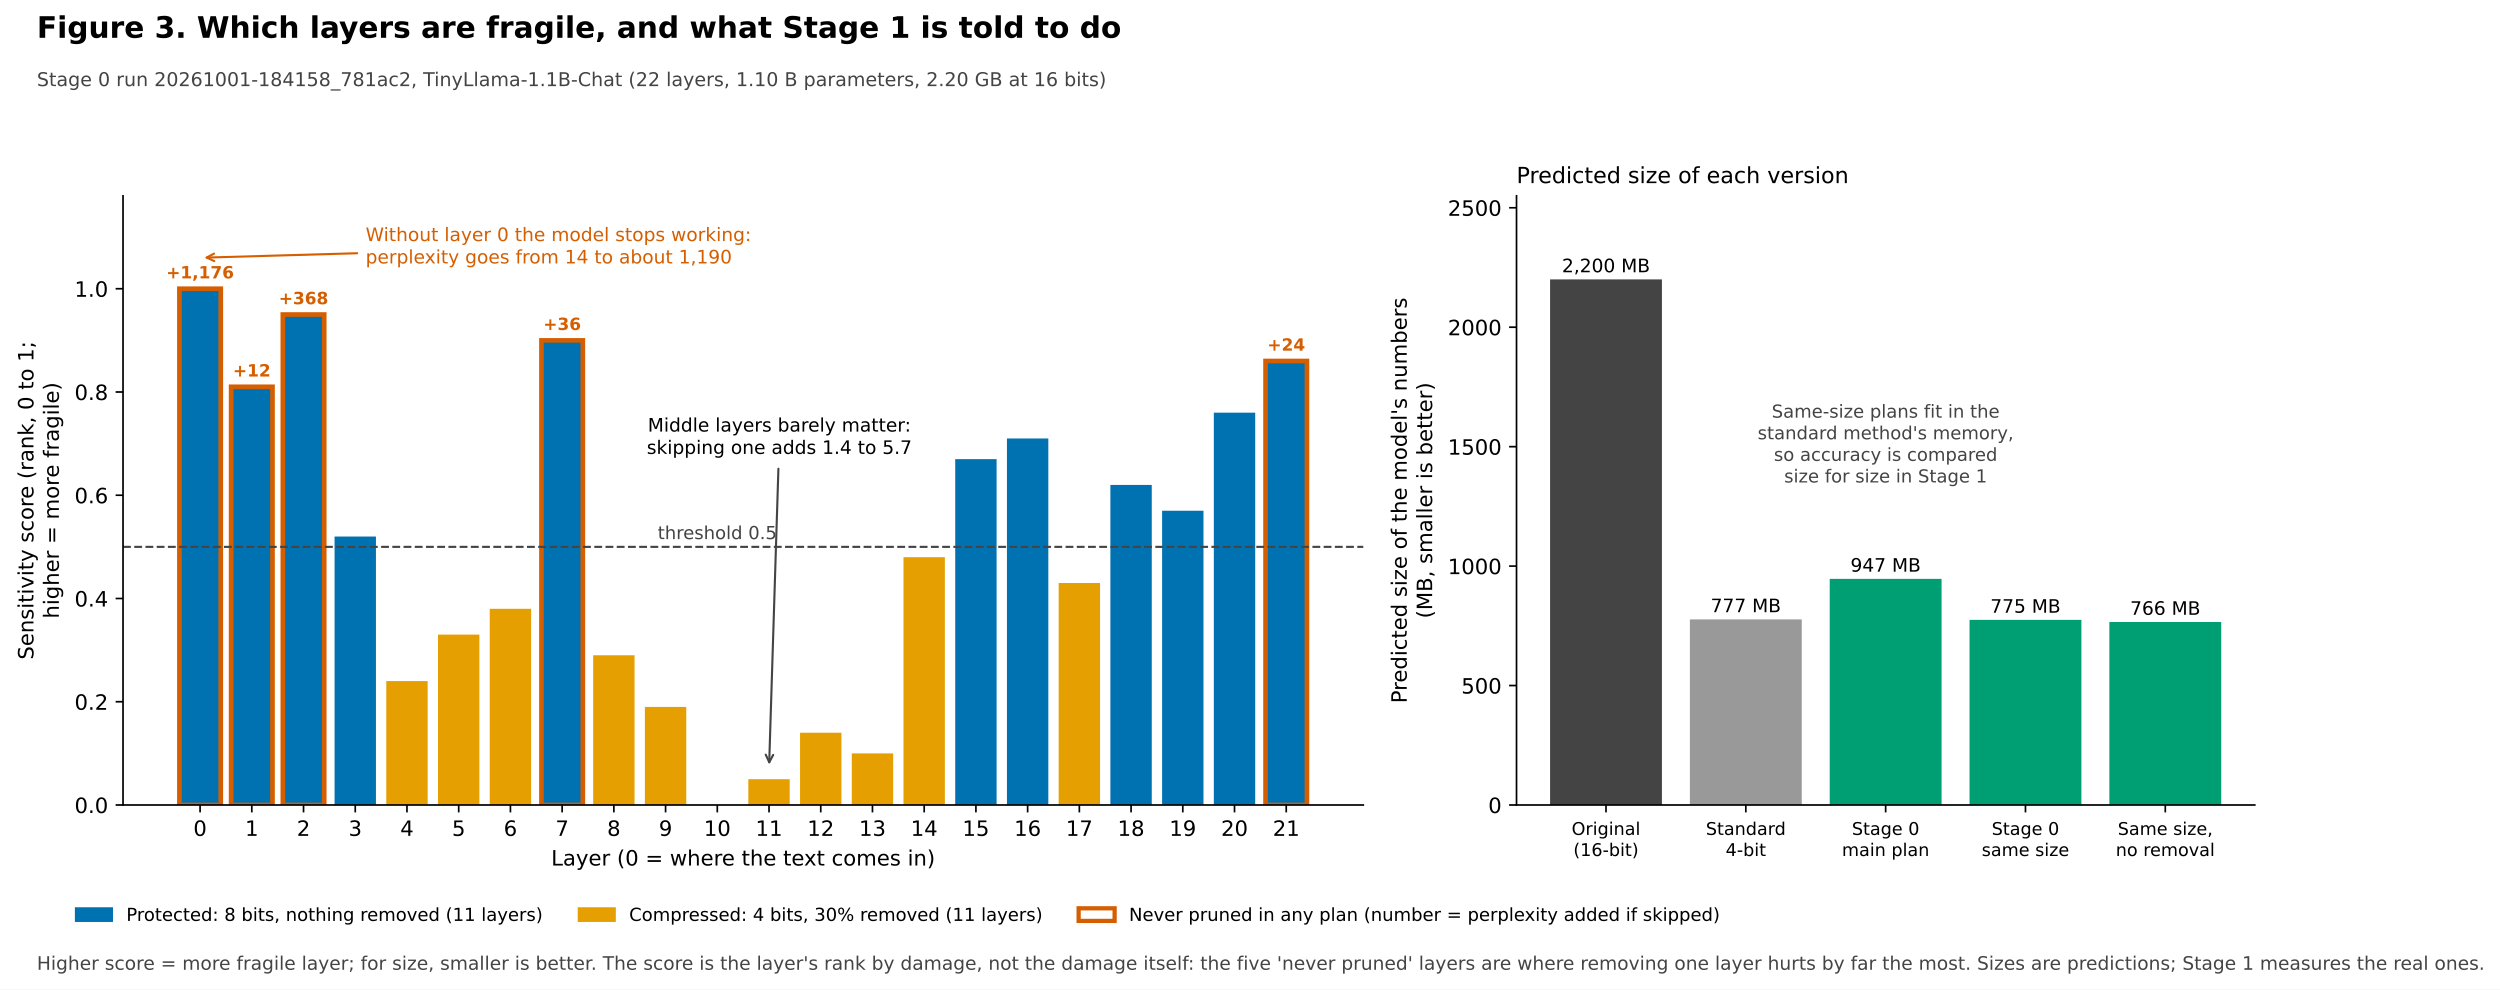
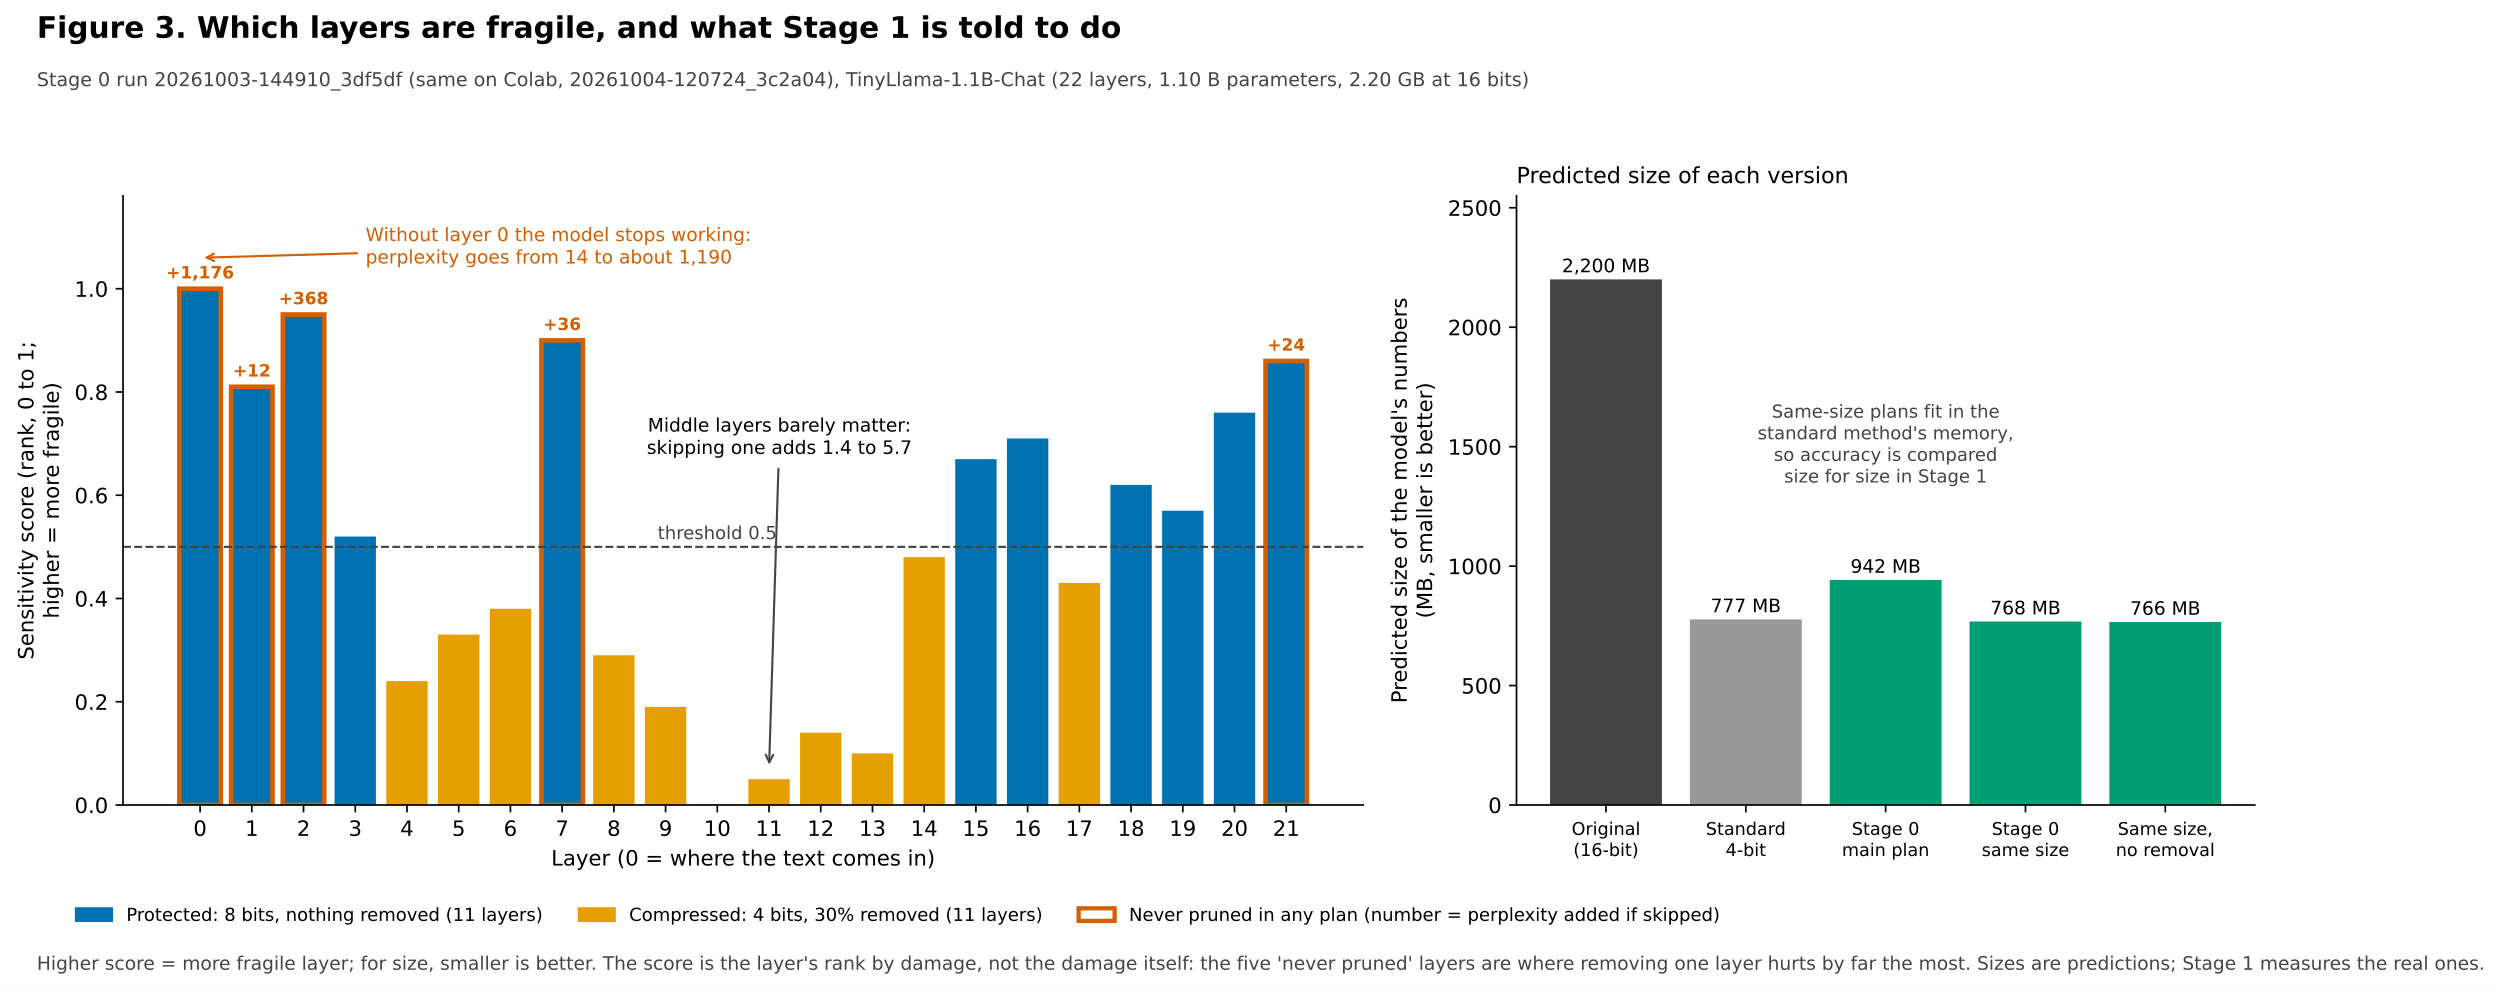
<svg xmlns="http://www.w3.org/2000/svg" xmlns:xlink="http://www.w3.org/1999/xlink" width="1180.848pt" height="467.378pt" viewBox="0 0 1180.848 467.378" version="1.1">
  <defs>
    <style type="text/css">*{stroke-linejoin: round; stroke-linecap: butt}</style>
  </defs>
  <g id="figure_1">
    <g id="patch_1">
      <path d="M 0 467.378  L 1180.848 467.378  L 1180.848 0  L 0 0  z " style="fill: #ffffff" />
    </g>
    <g id="axes_1">
      <g id="patch_2">
        <path d="M 58.109 380.23  L 643.941 380.23  L 643.941 92.49  L 58.109 92.49  z " style="fill: #ffffff" />
      </g>
      <g id="patch_3">
-         <path d="M 84.737 380.23  L 104.281 380.23  L 104.281 136.382  L 84.737 136.382  z " clip-path="url(#pfd489863f7)" style="fill: #0072b2; stroke: #d55e00; stroke-width: 2.2; stroke-linejoin: miter" />
+         <path d="M 84.737 380.23  L 104.281 380.23  L 104.281 136.382  L 84.737 136.382  z " clip-path="url(#p1953d4760a)" style="fill: #0072b2; stroke: #d55e00; stroke-width: 2.2; stroke-linejoin: miter" />
      </g>
      <g id="patch_4">
-         <path d="M 109.167 380.23  L 128.711 380.23  L 128.711 182.713  L 109.167 182.713  z " clip-path="url(#pfd489863f7)" style="fill: #0072b2; stroke: #d55e00; stroke-width: 2.2; stroke-linejoin: miter" />
+         <path d="M 109.167 380.23  L 128.711 380.23  L 128.711 182.713  L 109.167 182.713  z " clip-path="url(#p1953d4760a)" style="fill: #0072b2; stroke: #d55e00; stroke-width: 2.2; stroke-linejoin: miter" />
      </g>
      <g id="patch_5">
-         <path d="M 133.597 380.23  L 153.142 380.23  L 153.142 148.574  L 133.597 148.574  z " clip-path="url(#pfd489863f7)" style="fill: #0072b2; stroke: #d55e00; stroke-width: 2.2; stroke-linejoin: miter" />
+         <path d="M 133.597 380.23  L 153.142 380.23  L 153.142 148.574  L 133.597 148.574  z " clip-path="url(#p1953d4760a)" style="fill: #0072b2; stroke: #d55e00; stroke-width: 2.2; stroke-linejoin: miter" />
      </g>
      <g id="patch_6">
-         <path d="M 158.028 380.23  L 177.572 380.23  L 177.572 253.429  L 158.028 253.429  z " clip-path="url(#pfd489863f7)" style="fill: #0072b2" />
+         <path d="M 158.028 380.23  L 177.572 380.23  L 177.572 253.429  L 158.028 253.429  z " clip-path="url(#p1953d4760a)" style="fill: #0072b2" />
      </g>
      <g id="patch_7">
-         <path d="M 182.458 380.23  L 202.002 380.23  L 202.002 321.706  L 182.458 321.706  z " clip-path="url(#pfd489863f7)" style="fill: #e69f00" />
+         <path d="M 182.458 380.23  L 202.002 380.23  L 202.002 321.706  L 182.458 321.706  z " clip-path="url(#p1953d4760a)" style="fill: #e69f00" />
      </g>
      <g id="patch_8">
-         <path d="M 206.888 380.23  L 226.432 380.23  L 226.432 299.76  L 206.888 299.76  z " clip-path="url(#pfd489863f7)" style="fill: #e69f00" />
+         <path d="M 206.888 380.23  L 226.432 380.23  L 226.432 299.76  L 206.888 299.76  z " clip-path="url(#p1953d4760a)" style="fill: #e69f00" />
      </g>
      <g id="patch_9">
-         <path d="M 231.318 380.23  L 250.862 380.23  L 250.862 287.568  L 231.318 287.568  z " clip-path="url(#pfd489863f7)" style="fill: #e69f00" />
+         <path d="M 231.318 380.23  L 250.862 380.23  L 250.862 287.568  L 231.318 287.568  z " clip-path="url(#p1953d4760a)" style="fill: #e69f00" />
      </g>
      <g id="patch_10">
-         <path d="M 255.748 380.23  L 275.292 380.23  L 275.292 160.767  L 255.748 160.767  z " clip-path="url(#pfd489863f7)" style="fill: #0072b2; stroke: #d55e00; stroke-width: 2.2; stroke-linejoin: miter" />
+         <path d="M 255.748 380.23  L 275.292 380.23  L 275.292 160.767  L 255.748 160.767  z " clip-path="url(#p1953d4760a)" style="fill: #0072b2; stroke: #d55e00; stroke-width: 2.2; stroke-linejoin: miter" />
      </g>
      <g id="patch_11">
-         <path d="M 280.178 380.23  L 299.722 380.23  L 299.722 309.514  L 280.178 309.514  z " clip-path="url(#pfd489863f7)" style="fill: #e69f00" />
+         <path d="M 280.178 380.23  L 299.722 380.23  L 299.722 309.514  L 280.178 309.514  z " clip-path="url(#p1953d4760a)" style="fill: #e69f00" />
      </g>
      <g id="patch_12">
-         <path d="M 304.608 380.23  L 324.152 380.23  L 324.152 333.899  L 304.608 333.899  z " clip-path="url(#pfd489863f7)" style="fill: #e69f00" />
+         <path d="M 304.608 380.23  L 324.152 380.23  L 324.152 333.899  L 304.608 333.899  z " clip-path="url(#p1953d4760a)" style="fill: #e69f00" />
      </g>
      <g id="patch_13">
-         <path d="M 329.038 380.23  L 348.582 380.23  L 348.582 380.23  L 329.038 380.23  z " clip-path="url(#pfd489863f7)" style="fill: #e69f00" />
+         <path d="M 329.038 380.23  L 348.582 380.23  L 348.582 380.23  L 329.038 380.23  z " clip-path="url(#p1953d4760a)" style="fill: #e69f00" />
      </g>
      <g id="patch_14">
-         <path d="M 353.468 380.23  L 373.012 380.23  L 373.012 368.037  L 353.468 368.037  z " clip-path="url(#pfd489863f7)" style="fill: #e69f00" />
+         <path d="M 353.468 380.23  L 373.012 380.23  L 373.012 368.037  L 353.468 368.037  z " clip-path="url(#p1953d4760a)" style="fill: #e69f00" />
      </g>
      <g id="patch_15">
-         <path d="M 377.898 380.23  L 397.442 380.23  L 397.442 346.091  L 377.898 346.091  z " clip-path="url(#pfd489863f7)" style="fill: #e69f00" />
+         <path d="M 377.898 380.23  L 397.442 380.23  L 397.442 346.091  L 377.898 346.091  z " clip-path="url(#p1953d4760a)" style="fill: #e69f00" />
      </g>
      <g id="patch_16">
-         <path d="M 402.328 380.23  L 421.872 380.23  L 421.872 355.845  L 402.328 355.845  z " clip-path="url(#pfd489863f7)" style="fill: #e69f00" />
+         <path d="M 402.328 380.23  L 421.872 380.23  L 421.872 355.845  L 402.328 355.845  z " clip-path="url(#p1953d4760a)" style="fill: #e69f00" />
      </g>
      <g id="patch_17">
-         <path d="M 426.758 380.23  L 446.302 380.23  L 446.302 263.183  L 426.758 263.183  z " clip-path="url(#pfd489863f7)" style="fill: #e69f00" />
+         <path d="M 426.758 380.23  L 446.302 380.23  L 446.302 263.183  L 426.758 263.183  z " clip-path="url(#p1953d4760a)" style="fill: #e69f00" />
      </g>
      <g id="patch_18">
-         <path d="M 451.188 380.23  L 470.732 380.23  L 470.732 216.852  L 451.188 216.852  z " clip-path="url(#pfd489863f7)" style="fill: #0072b2" />
+         <path d="M 451.188 380.23  L 470.732 380.23  L 470.732 216.852  L 451.188 216.852  z " clip-path="url(#p1953d4760a)" style="fill: #0072b2" />
      </g>
      <g id="patch_19">
-         <path d="M 475.618 380.23  L 495.162 380.23  L 495.162 207.098  L 475.618 207.098  z " clip-path="url(#pfd489863f7)" style="fill: #0072b2" />
+         <path d="M 475.618 380.23  L 495.162 380.23  L 495.162 207.098  L 475.618 207.098  z " clip-path="url(#p1953d4760a)" style="fill: #0072b2" />
      </g>
      <g id="patch_20">
-         <path d="M 500.048 380.23  L 519.592 380.23  L 519.592 275.375  L 500.048 275.375  z " clip-path="url(#pfd489863f7)" style="fill: #e69f00" />
+         <path d="M 500.048 380.23  L 519.592 380.23  L 519.592 275.375  L 500.048 275.375  z " clip-path="url(#p1953d4760a)" style="fill: #e69f00" />
      </g>
      <g id="patch_21">
-         <path d="M 524.478 380.23  L 544.022 380.23  L 544.022 229.044  L 524.478 229.044  z " clip-path="url(#pfd489863f7)" style="fill: #0072b2" />
+         <path d="M 524.478 380.23  L 544.022 380.23  L 544.022 229.044  L 524.478 229.044  z " clip-path="url(#p1953d4760a)" style="fill: #0072b2" />
      </g>
      <g id="patch_22">
-         <path d="M 548.908 380.23  L 568.453 380.23  L 568.453 241.237  L 548.908 241.237  z " clip-path="url(#pfd489863f7)" style="fill: #0072b2" />
+         <path d="M 548.908 380.23  L 568.453 380.23  L 568.453 241.237  L 548.908 241.237  z " clip-path="url(#p1953d4760a)" style="fill: #0072b2" />
      </g>
      <g id="patch_23">
-         <path d="M 573.339 380.23  L 592.883 380.23  L 592.883 194.906  L 573.339 194.906  z " clip-path="url(#pfd489863f7)" style="fill: #0072b2" />
+         <path d="M 573.339 380.23  L 592.883 380.23  L 592.883 194.906  L 573.339 194.906  z " clip-path="url(#p1953d4760a)" style="fill: #0072b2" />
      </g>
      <g id="patch_24">
-         <path d="M 597.769 380.23  L 617.313 380.23  L 617.313 170.521  L 597.769 170.521  z " clip-path="url(#pfd489863f7)" style="fill: #0072b2; stroke: #d55e00; stroke-width: 2.2; stroke-linejoin: miter" />
+         <path d="M 597.769 380.23  L 617.313 380.23  L 617.313 170.521  L 597.769 170.521  z " clip-path="url(#p1953d4760a)" style="fill: #0072b2; stroke: #d55e00; stroke-width: 2.2; stroke-linejoin: miter" />
      </g>
      <g id="matplotlib.axis_1">
        <g id="xtick_1">
          <g id="line2d_1">
            <defs>
-               <path id="m088f19e344" d="M 0 0  L 0 3.5  " style="stroke: #000000; stroke-width: 0.8" />
+               <path id="m368cc287ef" d="M 0 0  L 0 3.5  " style="stroke: #000000; stroke-width: 0.8" />
            </defs>
            <g>
-               <use xlink:href="#m088f19e344" x="94.509" y="380.23" style="stroke: #000000; stroke-width: 0.8" />
+               <use xlink:href="#m368cc287ef" x="94.509" y="380.23" style="stroke: #000000; stroke-width: 0.8" />
            </g>
          </g>
          <g id="text_1">
            <text style="font-size: 10px; font-family: 'DejaVu Sans'; text-anchor: middle" x="94.509" y="394.827" transform="rotate(-0 94.50938 394.8273)">0</text>
          </g>
        </g>
        <g id="xtick_2">
          <g id="line2d_2">
            <g>
-               <use xlink:href="#m088f19e344" x="118.939" y="380.23" style="stroke: #000000; stroke-width: 0.8" />
+               <use xlink:href="#m368cc287ef" x="118.939" y="380.23" style="stroke: #000000; stroke-width: 0.8" />
            </g>
          </g>
          <g id="text_2">
            <text style="font-size: 10px; font-family: 'DejaVu Sans'; text-anchor: middle" x="118.939" y="394.827" transform="rotate(-0 118.9394 394.8273)">1</text>
          </g>
        </g>
        <g id="xtick_3">
          <g id="line2d_3">
            <g>
-               <use xlink:href="#m088f19e344" x="143.369" y="380.23" style="stroke: #000000; stroke-width: 0.8" />
+               <use xlink:href="#m368cc287ef" x="143.369" y="380.23" style="stroke: #000000; stroke-width: 0.8" />
            </g>
          </g>
          <g id="text_3">
            <text style="font-size: 10px; font-family: 'DejaVu Sans'; text-anchor: middle" x="143.369" y="394.827" transform="rotate(-0 143.3695 394.8273)">2</text>
          </g>
        </g>
        <g id="xtick_4">
          <g id="line2d_4">
            <g>
-               <use xlink:href="#m088f19e344" x="167.8" y="380.23" style="stroke: #000000; stroke-width: 0.8" />
+               <use xlink:href="#m368cc287ef" x="167.8" y="380.23" style="stroke: #000000; stroke-width: 0.8" />
            </g>
          </g>
          <g id="text_4">
            <text style="font-size: 10px; font-family: 'DejaVu Sans'; text-anchor: middle" x="167.8" y="394.827" transform="rotate(-0 167.7996 394.8273)">3</text>
          </g>
        </g>
        <g id="xtick_5">
          <g id="line2d_5">
            <g>
-               <use xlink:href="#m088f19e344" x="192.23" y="380.23" style="stroke: #000000; stroke-width: 0.8" />
+               <use xlink:href="#m368cc287ef" x="192.23" y="380.23" style="stroke: #000000; stroke-width: 0.8" />
            </g>
          </g>
          <g id="text_5">
            <text style="font-size: 10px; font-family: 'DejaVu Sans'; text-anchor: middle" x="192.23" y="394.827" transform="rotate(-0 192.2296 394.8273)">4</text>
          </g>
        </g>
        <g id="xtick_6">
          <g id="line2d_6">
            <g>
-               <use xlink:href="#m088f19e344" x="216.66" y="380.23" style="stroke: #000000; stroke-width: 0.8" />
+               <use xlink:href="#m368cc287ef" x="216.66" y="380.23" style="stroke: #000000; stroke-width: 0.8" />
            </g>
          </g>
          <g id="text_6">
            <text style="font-size: 10px; font-family: 'DejaVu Sans'; text-anchor: middle" x="216.66" y="394.827" transform="rotate(-0 216.6597 394.8273)">5</text>
          </g>
        </g>
        <g id="xtick_7">
          <g id="line2d_7">
            <g>
-               <use xlink:href="#m088f19e344" x="241.09" y="380.23" style="stroke: #000000; stroke-width: 0.8" />
+               <use xlink:href="#m368cc287ef" x="241.09" y="380.23" style="stroke: #000000; stroke-width: 0.8" />
            </g>
          </g>
          <g id="text_7">
            <text style="font-size: 10px; font-family: 'DejaVu Sans'; text-anchor: middle" x="241.09" y="394.827" transform="rotate(-0 241.0897 394.8273)">6</text>
          </g>
        </g>
        <g id="xtick_8">
          <g id="line2d_8">
            <g>
-               <use xlink:href="#m088f19e344" x="265.52" y="380.23" style="stroke: #000000; stroke-width: 0.8" />
+               <use xlink:href="#m368cc287ef" x="265.52" y="380.23" style="stroke: #000000; stroke-width: 0.8" />
            </g>
          </g>
          <g id="text_8">
            <text style="font-size: 10px; font-family: 'DejaVu Sans'; text-anchor: middle" x="265.52" y="394.827" transform="rotate(-0 265.5198 394.8273)">7</text>
          </g>
        </g>
        <g id="xtick_9">
          <g id="line2d_9">
            <g>
-               <use xlink:href="#m088f19e344" x="289.95" y="380.23" style="stroke: #000000; stroke-width: 0.8" />
+               <use xlink:href="#m368cc287ef" x="289.95" y="380.23" style="stroke: #000000; stroke-width: 0.8" />
            </g>
          </g>
          <g id="text_9">
            <text style="font-size: 10px; font-family: 'DejaVu Sans'; text-anchor: middle" x="289.95" y="394.827" transform="rotate(-0 289.9499 394.8273)">8</text>
          </g>
        </g>
        <g id="xtick_10">
          <g id="line2d_10">
            <g>
-               <use xlink:href="#m088f19e344" x="314.38" y="380.23" style="stroke: #000000; stroke-width: 0.8" />
+               <use xlink:href="#m368cc287ef" x="314.38" y="380.23" style="stroke: #000000; stroke-width: 0.8" />
            </g>
          </g>
          <g id="text_10">
            <text style="font-size: 10px; font-family: 'DejaVu Sans'; text-anchor: middle" x="314.38" y="394.827" transform="rotate(-0 314.3799 394.8273)">9</text>
          </g>
        </g>
        <g id="xtick_11">
          <g id="line2d_11">
            <g>
-               <use xlink:href="#m088f19e344" x="338.81" y="380.23" style="stroke: #000000; stroke-width: 0.8" />
+               <use xlink:href="#m368cc287ef" x="338.81" y="380.23" style="stroke: #000000; stroke-width: 0.8" />
            </g>
          </g>
          <g id="text_11">
            <text style="font-size: 10px; font-family: 'DejaVu Sans'; text-anchor: middle" x="338.81" y="394.827" transform="rotate(-0 338.81 394.8273)">10</text>
          </g>
        </g>
        <g id="xtick_12">
          <g id="line2d_12">
            <g>
-               <use xlink:href="#m088f19e344" x="363.24" y="380.23" style="stroke: #000000; stroke-width: 0.8" />
+               <use xlink:href="#m368cc287ef" x="363.24" y="380.23" style="stroke: #000000; stroke-width: 0.8" />
            </g>
          </g>
          <g id="text_12">
            <text style="font-size: 10px; font-family: 'DejaVu Sans'; text-anchor: middle" x="363.24" y="394.827" transform="rotate(-0 363.24 394.8273)">11</text>
          </g>
        </g>
        <g id="xtick_13">
          <g id="line2d_13">
            <g>
-               <use xlink:href="#m088f19e344" x="387.67" y="380.23" style="stroke: #000000; stroke-width: 0.8" />
+               <use xlink:href="#m368cc287ef" x="387.67" y="380.23" style="stroke: #000000; stroke-width: 0.8" />
            </g>
          </g>
          <g id="text_13">
            <text style="font-size: 10px; font-family: 'DejaVu Sans'; text-anchor: middle" x="387.67" y="394.827" transform="rotate(-0 387.6701 394.8273)">12</text>
          </g>
        </g>
        <g id="xtick_14">
          <g id="line2d_14">
            <g>
-               <use xlink:href="#m088f19e344" x="412.1" y="380.23" style="stroke: #000000; stroke-width: 0.8" />
+               <use xlink:href="#m368cc287ef" x="412.1" y="380.23" style="stroke: #000000; stroke-width: 0.8" />
            </g>
          </g>
          <g id="text_14">
            <text style="font-size: 10px; font-family: 'DejaVu Sans'; text-anchor: middle" x="412.1" y="394.827" transform="rotate(-0 412.1001 394.8273)">13</text>
          </g>
        </g>
        <g id="xtick_15">
          <g id="line2d_15">
            <g>
-               <use xlink:href="#m088f19e344" x="436.53" y="380.23" style="stroke: #000000; stroke-width: 0.8" />
+               <use xlink:href="#m368cc287ef" x="436.53" y="380.23" style="stroke: #000000; stroke-width: 0.8" />
            </g>
          </g>
          <g id="text_15">
            <text style="font-size: 10px; font-family: 'DejaVu Sans'; text-anchor: middle" x="436.53" y="394.827" transform="rotate(-0 436.5302 394.8273)">14</text>
          </g>
        </g>
        <g id="xtick_16">
          <g id="line2d_16">
            <g>
-               <use xlink:href="#m088f19e344" x="460.96" y="380.23" style="stroke: #000000; stroke-width: 0.8" />
+               <use xlink:href="#m368cc287ef" x="460.96" y="380.23" style="stroke: #000000; stroke-width: 0.8" />
            </g>
          </g>
          <g id="text_16">
            <text style="font-size: 10px; font-family: 'DejaVu Sans'; text-anchor: middle" x="460.96" y="394.827" transform="rotate(-0 460.9603 394.8273)">15</text>
          </g>
        </g>
        <g id="xtick_17">
          <g id="line2d_17">
            <g>
-               <use xlink:href="#m088f19e344" x="485.39" y="380.23" style="stroke: #000000; stroke-width: 0.8" />
+               <use xlink:href="#m368cc287ef" x="485.39" y="380.23" style="stroke: #000000; stroke-width: 0.8" />
            </g>
          </g>
          <g id="text_17">
            <text style="font-size: 10px; font-family: 'DejaVu Sans'; text-anchor: middle" x="485.39" y="394.827" transform="rotate(-0 485.3903 394.8273)">16</text>
          </g>
        </g>
        <g id="xtick_18">
          <g id="line2d_18">
            <g>
-               <use xlink:href="#m088f19e344" x="509.82" y="380.23" style="stroke: #000000; stroke-width: 0.8" />
+               <use xlink:href="#m368cc287ef" x="509.82" y="380.23" style="stroke: #000000; stroke-width: 0.8" />
            </g>
          </g>
          <g id="text_18">
            <text style="font-size: 10px; font-family: 'DejaVu Sans'; text-anchor: middle" x="509.82" y="394.827" transform="rotate(-0 509.8204 394.8273)">17</text>
          </g>
        </g>
        <g id="xtick_19">
          <g id="line2d_19">
            <g>
-               <use xlink:href="#m088f19e344" x="534.25" y="380.23" style="stroke: #000000; stroke-width: 0.8" />
+               <use xlink:href="#m368cc287ef" x="534.25" y="380.23" style="stroke: #000000; stroke-width: 0.8" />
            </g>
          </g>
          <g id="text_19">
            <text style="font-size: 10px; font-family: 'DejaVu Sans'; text-anchor: middle" x="534.25" y="394.827" transform="rotate(-0 534.2504 394.8273)">18</text>
          </g>
        </g>
        <g id="xtick_20">
          <g id="line2d_20">
            <g>
-               <use xlink:href="#m088f19e344" x="558.68" y="380.23" style="stroke: #000000; stroke-width: 0.8" />
+               <use xlink:href="#m368cc287ef" x="558.68" y="380.23" style="stroke: #000000; stroke-width: 0.8" />
            </g>
          </g>
          <g id="text_20">
            <text style="font-size: 10px; font-family: 'DejaVu Sans'; text-anchor: middle" x="558.68" y="394.827" transform="rotate(-0 558.6805 394.8273)">19</text>
          </g>
        </g>
        <g id="xtick_21">
          <g id="line2d_21">
            <g>
-               <use xlink:href="#m088f19e344" x="583.111" y="380.23" style="stroke: #000000; stroke-width: 0.8" />
+               <use xlink:href="#m368cc287ef" x="583.111" y="380.23" style="stroke: #000000; stroke-width: 0.8" />
            </g>
          </g>
          <g id="text_21">
            <text style="font-size: 10px; font-family: 'DejaVu Sans'; text-anchor: middle" x="583.111" y="394.827" transform="rotate(-0 583.1106 394.8273)">20</text>
          </g>
        </g>
        <g id="xtick_22">
          <g id="line2d_22">
            <g>
-               <use xlink:href="#m088f19e344" x="607.541" y="380.23" style="stroke: #000000; stroke-width: 0.8" />
+               <use xlink:href="#m368cc287ef" x="607.541" y="380.23" style="stroke: #000000; stroke-width: 0.8" />
            </g>
          </g>
          <g id="text_22">
            <text style="font-size: 10px; font-family: 'DejaVu Sans'; text-anchor: middle" x="607.541" y="394.827" transform="rotate(-0 607.5406 394.8273)">21</text>
          </g>
        </g>
        <g id="text_23">
          <text style="font-size: 10px; font-family: 'DejaVu Sans'; text-anchor: middle" x="351.025" y="408.828" transform="rotate(-0 351.025 408.8281)">Layer (0 = where the text comes in)</text>
        </g>
      </g>
      <g id="matplotlib.axis_2">
        <g id="ytick_1">
          <g id="line2d_23">
            <defs>
-               <path id="m9dcb107904" d="M 0 0  L -3.5 0  " style="stroke: #000000; stroke-width: 0.8" />
+               <path id="m46ed6ad86f" d="M 0 0  L -3.5 0  " style="stroke: #000000; stroke-width: 0.8" />
            </defs>
            <g>
-               <use xlink:href="#m9dcb107904" x="58.109" y="380.23" style="stroke: #000000; stroke-width: 0.8" />
+               <use xlink:href="#m46ed6ad86f" x="58.109" y="380.23" style="stroke: #000000; stroke-width: 0.8" />
            </g>
          </g>
          <g id="text_24">
            <text style="font-size: 10px; font-family: 'DejaVu Sans'; text-anchor: end" x="51.109" y="384.028" transform="rotate(-0 51.10859 384.0285)">0.0</text>
          </g>
        </g>
        <g id="ytick_2">
          <g id="line2d_24">
            <g>
-               <use xlink:href="#m9dcb107904" x="58.109" y="331.46" style="stroke: #000000; stroke-width: 0.8" />
+               <use xlink:href="#m46ed6ad86f" x="58.109" y="331.46" style="stroke: #000000; stroke-width: 0.8" />
            </g>
          </g>
          <g id="text_25">
            <text style="font-size: 10px; font-family: 'DejaVu Sans'; text-anchor: end" x="51.109" y="335.259" transform="rotate(-0 51.10859 335.259)">0.2</text>
          </g>
        </g>
        <g id="ytick_3">
          <g id="line2d_25">
            <g>
-               <use xlink:href="#m9dcb107904" x="58.109" y="282.691" style="stroke: #000000; stroke-width: 0.8" />
+               <use xlink:href="#m46ed6ad86f" x="58.109" y="282.691" style="stroke: #000000; stroke-width: 0.8" />
            </g>
          </g>
          <g id="text_26">
            <text style="font-size: 10px; font-family: 'DejaVu Sans'; text-anchor: end" x="51.109" y="286.489" transform="rotate(-0 51.10859 286.4895)">0.4</text>
          </g>
        </g>
        <g id="ytick_4">
          <g id="line2d_26">
            <g>
-               <use xlink:href="#m9dcb107904" x="58.109" y="233.921" style="stroke: #000000; stroke-width: 0.8" />
+               <use xlink:href="#m46ed6ad86f" x="58.109" y="233.921" style="stroke: #000000; stroke-width: 0.8" />
            </g>
          </g>
          <g id="text_27">
            <text style="font-size: 10px; font-family: 'DejaVu Sans'; text-anchor: end" x="51.109" y="237.72" transform="rotate(-0 51.10859 237.72)">0.6</text>
          </g>
        </g>
        <g id="ytick_5">
          <g id="line2d_27">
            <g>
-               <use xlink:href="#m9dcb107904" x="58.109" y="185.152" style="stroke: #000000; stroke-width: 0.8" />
+               <use xlink:href="#m46ed6ad86f" x="58.109" y="185.152" style="stroke: #000000; stroke-width: 0.8" />
            </g>
          </g>
          <g id="text_28">
            <text style="font-size: 10px; font-family: 'DejaVu Sans'; text-anchor: end" x="51.109" y="188.95" transform="rotate(-0 51.10859 188.9504)">0.8</text>
          </g>
        </g>
        <g id="ytick_6">
          <g id="line2d_28">
            <g>
-               <use xlink:href="#m9dcb107904" x="58.109" y="136.382" style="stroke: #000000; stroke-width: 0.8" />
+               <use xlink:href="#m46ed6ad86f" x="58.109" y="136.382" style="stroke: #000000; stroke-width: 0.8" />
            </g>
          </g>
          <g id="text_29">
            <text style="font-size: 10px; font-family: 'DejaVu Sans'; text-anchor: end" x="51.109" y="140.181" transform="rotate(-0 51.10859 140.1809)">1.0</text>
          </g>
        </g>
        <g id="text_30">
          <text style="font-size: 10px; font-family: 'DejaVu Sans'" transform="translate(15.79941 311.5604) rotate(-90)">Sensitivity score (rank, 0 to 1;</text>
          <text style="font-size: 10px; font-family: 'DejaVu Sans'" transform="translate(27.80215 292.1604) rotate(-90)">higher = more fragile)</text>
        </g>
      </g>
      <g id="line2d_29">
-         <path d="M 58.109 258.306  L 643.941 258.306  " clip-path="url(#pfd489863f7)" style="fill: none; stroke-dasharray: 3.7,1.6; stroke-dashoffset: 0; stroke: #444444" />
+         <path d="M 58.109 258.306  L 643.941 258.306  " clip-path="url(#p1953d4760a)" style="fill: none; stroke-dasharray: 3.7,1.6; stroke-dashoffset: 0; stroke: #444444" />
      </g>
      <g id="patch_25">
        <path d="M 58.109 380.23  L 58.109 92.49  " style="fill: none; stroke: #000000; stroke-width: 0.8; stroke-linejoin: miter; stroke-linecap: square" />
      </g>
      <g id="patch_26">
        <path d="M 58.109 380.23  L 643.941 380.23  " style="fill: none; stroke: #000000; stroke-width: 0.8; stroke-linejoin: miter; stroke-linecap: square" />
      </g>
      <g id="text_31">
        <text style="font-size: 8.5px; font-family: 'DejaVu Sans'; text-anchor: middle; fill: #444444" x="338.81" y="254.648" transform="rotate(-0 338.81 254.6482)">threshold 0.5</text>
      </g>
      <g id="text_32">
        <text style="font-weight: 700; font-size: 8px; font-family: 'DejaVu Sans'; text-anchor: middle; fill: #d55e00" x="94.509" y="131.505" transform="rotate(-0 94.50938 131.5051)">+1,176</text>
      </g>
      <g id="text_33">
        <text style="font-weight: 700; font-size: 8px; font-family: 'DejaVu Sans'; text-anchor: middle; fill: #d55e00" x="118.939" y="177.836" transform="rotate(-0 118.9394 177.8362)">+12</text>
      </g>
      <g id="text_34">
        <text style="font-weight: 700; font-size: 8px; font-family: 'DejaVu Sans'; text-anchor: middle; fill: #d55e00" x="143.369" y="143.698" transform="rotate(-0 143.3695 143.6975)">+368</text>
      </g>
      <g id="text_35">
        <text style="font-weight: 700; font-size: 8px; font-family: 'DejaVu Sans'; text-anchor: middle; fill: #d55e00" x="607.541" y="165.644" transform="rotate(-0 607.5406 165.6438)">+24</text>
      </g>
      <g id="text_36">
        <text style="font-weight: 700; font-size: 8px; font-family: 'DejaVu Sans'; text-anchor: middle; fill: #d55e00" x="265.52" y="155.89" transform="rotate(-0 265.5198 155.8899)">+36</text>
      </g>
      <g id="patch_27">
        <path d="M 168.693 119.614  Q 132.599 120.654 97.624 121.662  " style="fill: none; stroke: #d55e00; stroke-linecap: round" />
        <path d="M 101.193 123.319  L 97.624 121.662  L 101.092 119.801  " style="fill: none; stroke: #d55e00; stroke-linecap: round" />
      </g>
      <g id="text_37">
        <text style="font-size: 8.8px; font-family: 'DejaVu Sans'; fill: #d55e00" transform="translate(172.6856 113.8794)">Without layer 0 the model stops working:</text>
        <text style="font-size: 8.8px; font-family: 'DejaVu Sans'; fill: #d55e00" transform="translate(172.6856 124.4418)">perplexity goes from 14 to about 1,190</text>
      </g>
      <g id="patch_28">
        <path d="M 367.671 221.402  Q 365.487 291.28 363.338 360.04  " style="fill: none; stroke: #444444; stroke-linecap: round" />
        <path d="M 365.207 356.577  L 363.338 360.04  L 361.688 356.467  " style="fill: none; stroke: #444444; stroke-linecap: round" />
      </g>
      <g id="text_38">
        <text style="font-size: 8.8px; font-family: 'DejaVu Sans'" transform="translate(305.9754 203.8509)">Middle layers barely matter:</text>
        <text style="font-size: 8.8px; font-family: 'DejaVu Sans'" transform="translate(305.5058 214.4133)">skipping one adds 1.4 to 5.7</text>
      </g>
    </g>
    <g id="axes_2">
      <g id="patch_29">
        <path d="M 716.31 380.23  L 1065.02 380.23  L 1065.02 92.49  L 716.31 92.49  z " style="fill: #ffffff" />
      </g>
      <g id="patch_30">
-         <path d="M 732.16 380.23  L 784.995 380.23  L 784.995 131.983  L 732.16 131.983  z " clip-path="url(#p311903a659)" style="fill: #444444" />
+         <path d="M 732.16 380.23  L 784.995 380.23  L 784.995 131.983  L 732.16 131.983  z " clip-path="url(#pb475152cdb)" style="fill: #444444" />
      </g>
      <g id="patch_31">
-         <path d="M 798.204 380.23  L 851.039 380.23  L 851.039 292.554  L 798.204 292.554  z " clip-path="url(#p311903a659)" style="fill: #999999" />
+         <path d="M 798.204 380.23  L 851.039 380.23  L 851.039 292.554  L 798.204 292.554  z " clip-path="url(#pb475152cdb)" style="fill: #999999" />
      </g>
      <g id="patch_32">
-         <path d="M 864.248 380.23  L 917.082 380.23  L 917.082 273.416  L 864.248 273.416  z " clip-path="url(#p311903a659)" style="fill: #009e73" />
+         <path d="M 864.248 380.23  L 917.082 380.23  L 917.082 273.935  L 864.248 273.935  z " clip-path="url(#pb475152cdb)" style="fill: #009e73" />
      </g>
      <g id="patch_33">
-         <path d="M 930.291 380.23  L 983.126 380.23  L 983.126 292.802  L 930.291 292.802  z " clip-path="url(#p311903a659)" style="fill: #009e73" />
+         <path d="M 930.291 380.23  L 983.126 380.23  L 983.126 293.569  L 930.291 293.569  z " clip-path="url(#pb475152cdb)" style="fill: #009e73" />
      </g>
      <g id="patch_34">
-         <path d="M 996.335 380.23  L 1049.17 380.23  L 1049.17 293.795  L 996.335 293.795  z " clip-path="url(#p311903a659)" style="fill: #009e73" />
+         <path d="M 996.335 380.23  L 1049.17 380.23  L 1049.17 293.795  L 996.335 293.795  z " clip-path="url(#pb475152cdb)" style="fill: #009e73" />
      </g>
      <g id="matplotlib.axis_3">
        <g id="xtick_23">
          <g id="line2d_30">
            <g>
-               <use xlink:href="#m088f19e344" x="758.578" y="380.23" style="stroke: #000000; stroke-width: 0.8" />
+               <use xlink:href="#m368cc287ef" x="758.578" y="380.23" style="stroke: #000000; stroke-width: 0.8" />
            </g>
          </g>
          <g id="text_39">
            <text style="font-size: 8.3px; font-family: 'DejaVu Sans'" transform="translate(742.3384 394.3672)">Original</text>
            <text style="font-size: 8.3px; font-family: 'DejaVu Sans'" transform="translate(743.147 404.3294)">(16-bit)</text>
          </g>
        </g>
        <g id="xtick_24">
          <g id="line2d_31">
            <g>
-               <use xlink:href="#m088f19e344" x="824.621" y="380.23" style="stroke: #000000; stroke-width: 0.8" />
+               <use xlink:href="#m368cc287ef" x="824.621" y="380.23" style="stroke: #000000; stroke-width: 0.8" />
            </g>
          </g>
          <g id="text_40">
            <text style="font-size: 8.3px; font-family: 'DejaVu Sans'" transform="translate(805.7409 394.3672)">Standard</text>
            <text style="font-size: 8.3px; font-family: 'DejaVu Sans'" transform="translate(815.0693 404.3294)">4-bit</text>
          </g>
        </g>
        <g id="xtick_25">
          <g id="line2d_32">
            <g>
-               <use xlink:href="#m088f19e344" x="890.665" y="380.23" style="stroke: #000000; stroke-width: 0.8" />
+               <use xlink:href="#m368cc287ef" x="890.665" y="380.23" style="stroke: #000000; stroke-width: 0.8" />
            </g>
          </g>
          <g id="text_41">
            <text style="font-size: 8.3px; font-family: 'DejaVu Sans'" transform="translate(874.7128 394.3665)">Stage 0</text>
            <text style="font-size: 8.3px; font-family: 'DejaVu Sans'" transform="translate(870.0168 404.3288)">main plan</text>
          </g>
        </g>
        <g id="xtick_26">
          <g id="line2d_33">
            <g>
-               <use xlink:href="#m088f19e344" x="956.709" y="380.23" style="stroke: #000000; stroke-width: 0.8" />
+               <use xlink:href="#m368cc287ef" x="956.709" y="380.23" style="stroke: #000000; stroke-width: 0.8" />
            </g>
          </g>
          <g id="text_42">
            <text style="font-size: 8.3px; font-family: 'DejaVu Sans'" transform="translate(940.7563 394.3665)">Stage 0</text>
            <text style="font-size: 8.3px; font-family: 'DejaVu Sans'" transform="translate(936.0422 404.3288)">same size</text>
          </g>
        </g>
        <g id="xtick_27">
          <g id="line2d_34">
            <g>
-               <use xlink:href="#m088f19e344" x="1022.752" y="380.23" style="stroke: #000000; stroke-width: 0.8" />
+               <use xlink:href="#m368cc287ef" x="1022.752" y="380.23" style="stroke: #000000; stroke-width: 0.8" />
            </g>
          </g>
          <g id="text_43">
            <text style="font-size: 8.3px; font-family: 'DejaVu Sans'" transform="translate(1000.294 394.3672)">Same size,</text>
            <text style="font-size: 8.3px; font-family: 'DejaVu Sans'" transform="translate(999.3617 404.3294)">no removal</text>
          </g>
        </g>
      </g>
      <g id="matplotlib.axis_4">
        <g id="ytick_7">
          <g id="line2d_35">
            <g>
-               <use xlink:href="#m9dcb107904" x="716.31" y="380.23" style="stroke: #000000; stroke-width: 0.8" />
+               <use xlink:href="#m46ed6ad86f" x="716.31" y="380.23" style="stroke: #000000; stroke-width: 0.8" />
            </g>
          </g>
          <g id="text_44">
            <text style="font-size: 10px; font-family: 'DejaVu Sans'; text-anchor: end" x="709.31" y="384.028" transform="rotate(-0 709.31 384.0285)">0</text>
          </g>
        </g>
        <g id="ytick_8">
          <g id="line2d_36">
            <g>
-               <use xlink:href="#m9dcb107904" x="716.31" y="323.81" style="stroke: #000000; stroke-width: 0.8" />
+               <use xlink:href="#m46ed6ad86f" x="716.31" y="323.81" style="stroke: #000000; stroke-width: 0.8" />
            </g>
          </g>
          <g id="text_45">
            <text style="font-size: 10px; font-family: 'DejaVu Sans'; text-anchor: end" x="709.31" y="327.609" transform="rotate(-0 709.31 327.6089)">500</text>
          </g>
        </g>
        <g id="ytick_9">
          <g id="line2d_37">
            <g>
-               <use xlink:href="#m9dcb107904" x="716.31" y="267.39" style="stroke: #000000; stroke-width: 0.8" />
+               <use xlink:href="#m46ed6ad86f" x="716.31" y="267.39" style="stroke: #000000; stroke-width: 0.8" />
            </g>
          </g>
          <g id="text_46">
            <text style="font-size: 10px; font-family: 'DejaVu Sans'; text-anchor: end" x="709.31" y="271.189" transform="rotate(-0 709.31 271.1892)">1000</text>
          </g>
        </g>
        <g id="ytick_10">
          <g id="line2d_38">
            <g>
-               <use xlink:href="#m9dcb107904" x="716.31" y="210.971" style="stroke: #000000; stroke-width: 0.8" />
+               <use xlink:href="#m46ed6ad86f" x="716.31" y="210.971" style="stroke: #000000; stroke-width: 0.8" />
            </g>
          </g>
          <g id="text_47">
            <text style="font-size: 10px; font-family: 'DejaVu Sans'; text-anchor: end" x="709.31" y="214.77" transform="rotate(-0 709.31 214.7696)">1500</text>
          </g>
        </g>
        <g id="ytick_11">
          <g id="line2d_39">
            <g>
-               <use xlink:href="#m9dcb107904" x="716.31" y="154.551" style="stroke: #000000; stroke-width: 0.8" />
+               <use xlink:href="#m46ed6ad86f" x="716.31" y="154.551" style="stroke: #000000; stroke-width: 0.8" />
            </g>
          </g>
          <g id="text_48">
            <text style="font-size: 10px; font-family: 'DejaVu Sans'; text-anchor: end" x="709.31" y="158.35" transform="rotate(-0 709.31 158.35)">2000</text>
          </g>
        </g>
        <g id="ytick_12">
          <g id="line2d_40">
            <g>
-               <use xlink:href="#m9dcb107904" x="716.31" y="98.132" style="stroke: #000000; stroke-width: 0.8" />
+               <use xlink:href="#m46ed6ad86f" x="716.31" y="98.132" style="stroke: #000000; stroke-width: 0.8" />
            </g>
          </g>
          <g id="text_49">
            <text style="font-size: 10px; font-family: 'DejaVu Sans'; text-anchor: end" x="709.31" y="101.93" transform="rotate(-0 709.31 101.9303)">2500</text>
          </g>
        </g>
        <g id="text_50">
          <text style="font-size: 10px; font-family: 'DejaVu Sans'" transform="translate(664.4539 332.1643) rotate(-90)">Predicted size of the model's numbers</text>
          <text style="font-size: 10px; font-family: 'DejaVu Sans'" transform="translate(676.4567 292.108) rotate(-90)">(MB, smaller is better)</text>
        </g>
      </g>
      <g id="patch_35">
        <path d="M 716.31 380.23  L 716.31 92.49  " style="fill: none; stroke: #000000; stroke-width: 0.8; stroke-linejoin: miter; stroke-linecap: square" />
      </g>
      <g id="patch_36">
        <path d="M 716.31 380.23  L 1065.02 380.23  " style="fill: none; stroke: #000000; stroke-width: 0.8; stroke-linejoin: miter; stroke-linecap: square" />
      </g>
      <g id="text_51">
        <text style="font-size: 8.8px; font-family: 'DejaVu Sans'; text-anchor: middle" x="758.578" y="128.598" transform="rotate(-0 758.5779 128.5981)">2,200 MB</text>
      </g>
      <g id="text_52">
        <text style="font-size: 8.8px; font-family: 'DejaVu Sans'; text-anchor: middle" x="824.621" y="289.168" transform="rotate(-0 824.6214 289.1684)">777 MB</text>
      </g>
      <g id="text_53">
-         <text style="font-size: 8.8px; font-family: 'DejaVu Sans'; text-anchor: middle" x="890.665" y="270.031" transform="rotate(-0 890.665 270.0308)">947 MB</text>
+         <text style="font-size: 8.8px; font-family: 'DejaVu Sans'; text-anchor: middle" x="890.665" y="270.55" transform="rotate(-0 890.665 270.5499)">942 MB</text>
      </g>
      <g id="text_54">
-         <text style="font-size: 8.8px; font-family: 'DejaVu Sans'; text-anchor: middle" x="956.709" y="289.417" transform="rotate(-0 956.7086 289.4166)">775 MB</text>
+         <text style="font-size: 8.8px; font-family: 'DejaVu Sans'; text-anchor: middle" x="956.709" y="290.184" transform="rotate(-0 956.7086 290.1839)">768 MB</text>
      </g>
      <g id="text_55">
        <text style="font-size: 8.8px; font-family: 'DejaVu Sans'; text-anchor: middle" x="1022.752" y="290.41" transform="rotate(-0 1022.752 290.4096)">766 MB</text>
      </g>
      <g id="text_56">
        <text style="font-size: 8.5px; font-family: 'DejaVu Sans'; fill: #444444" transform="translate(836.8487 197.2897)">Same-size plans fit in the</text>
        <text style="font-size: 8.5px; font-family: 'DejaVu Sans'; fill: #444444" transform="translate(830.2087 207.492)">standard method's memory,</text>
        <text style="font-size: 8.5px; font-family: 'DejaVu Sans'; fill: #444444" transform="translate(837.882 217.6943)">so accuracy is compared</text>
        <text style="font-size: 8.5px; font-family: 'DejaVu Sans'; fill: #444444" transform="translate(842.727 227.8967)">size for size in Stage 1</text>
      </g>
      <g id="text_57">
        <text style="font-size: 10.5px; font-family: 'DejaVu Sans'; text-anchor: start" x="716.31" y="86.49" transform="rotate(-0 716.31 86.48954)">Predicted size of each version</text>
      </g>
    </g>
    <g id="text_58">
      <text style="font-weight: 700; font-size: 14px; font-family: 'DejaVu Sans'; text-anchor: start" x="17.42" y="17.838" transform="rotate(-0 17.42 17.83781)">Figure 3. Which layers are fragile, and what Stage 1 is told to do</text>
    </g>
    <g id="text_59">
-       <text style="font-size: 9px; font-family: 'DejaVu Sans'; text-anchor: start; fill: #444444" x="17.42" y="40.68" transform="rotate(-0 17.42 40.68)">Stage 0 run 20261001-184158_781ac2, TinyLlama-1.1B-Chat (22 layers, 1.10 B parameters, 2.20 GB at 16 bits)</text>
+       <text style="font-size: 9px; font-family: 'DejaVu Sans'; text-anchor: start; fill: #444444" x="17.42" y="40.68" transform="rotate(-0 17.42 40.68)">Stage 0 run 20261003-144910_3df5df (same on Colab, 20261004-120724_3c2a04), TinyLlama-1.1B-Chat (22 layers, 1.10 B parameters, 2.20 GB at 16 bits)</text>
    </g>
    <g id="text_60">
      <text style="font-size: 8.8px; font-family: 'DejaVu Sans'; text-anchor: start; fill: #444444" x="17.42" y="458.064" transform="rotate(-0 17.42 458.064)">Higher score = more fragile layer; for size, smaller is better. The score is the layer's rank by damage, not the damage itself: the five 'never pruned' layers are where removing one layer hurts by far the most. Sizes are predictions; Stage 1 measures the real ones.</text>
    </g>
    <g id="legend_1">
      <g id="patch_37">
        <path d="M 35.87 434.98  L 52.87 434.98  L 52.87 429.03  L 35.87 429.03  z " style="fill: #0072b2; stroke: #0072b2; stroke-linejoin: miter" />
      </g>
      <g id="text_61">
        <text style="font-size: 8.5px; font-family: 'DejaVu Sans'; text-anchor: start" x="59.67" y="434.98" transform="rotate(-0 59.67 434.98)">Protected: 8 bits, nothing removed (11 layers)</text>
      </g>
      <g id="patch_38">
        <path d="M 273.377 434.98  L 290.377 434.98  L 290.377 429.03  L 273.377 429.03  z " style="fill: #e69f00; stroke: #e69f00; stroke-linejoin: miter" />
      </g>
      <g id="text_62">
        <text style="font-size: 8.5px; font-family: 'DejaVu Sans'; text-anchor: start" x="297.177" y="434.98" transform="rotate(-0 297.1773 434.98)">Compressed: 4 bits, 30% removed (11 layers)</text>
      </g>
      <g id="patch_39">
        <path d="M 509.478 434.98  L 526.478 434.98  L 526.478 429.03  L 509.478 429.03  z " style="fill: #ffffff; stroke: #d55e00; stroke-width: 2; stroke-linejoin: miter" />
      </g>
      <g id="text_63">
        <text style="font-size: 8.5px; font-family: 'DejaVu Sans'; text-anchor: start" x="533.278" y="434.98" transform="rotate(-0 533.278 434.98)">Never pruned in any plan (number = perplexity added if skipped)</text>
      </g>
    </g>
  </g>
  <defs>
-     <clipPath id="pfd489863f7">
+     <clipPath id="p1953d4760a">
      <rect x="58.109" y="92.49" width="585.833" height="287.74" />
    </clipPath>
-     <clipPath id="p311903a659">
+     <clipPath id="pb475152cdb">
      <rect x="716.31" y="92.49" width="348.71" height="287.74" />
    </clipPath>
  </defs>
</svg>
